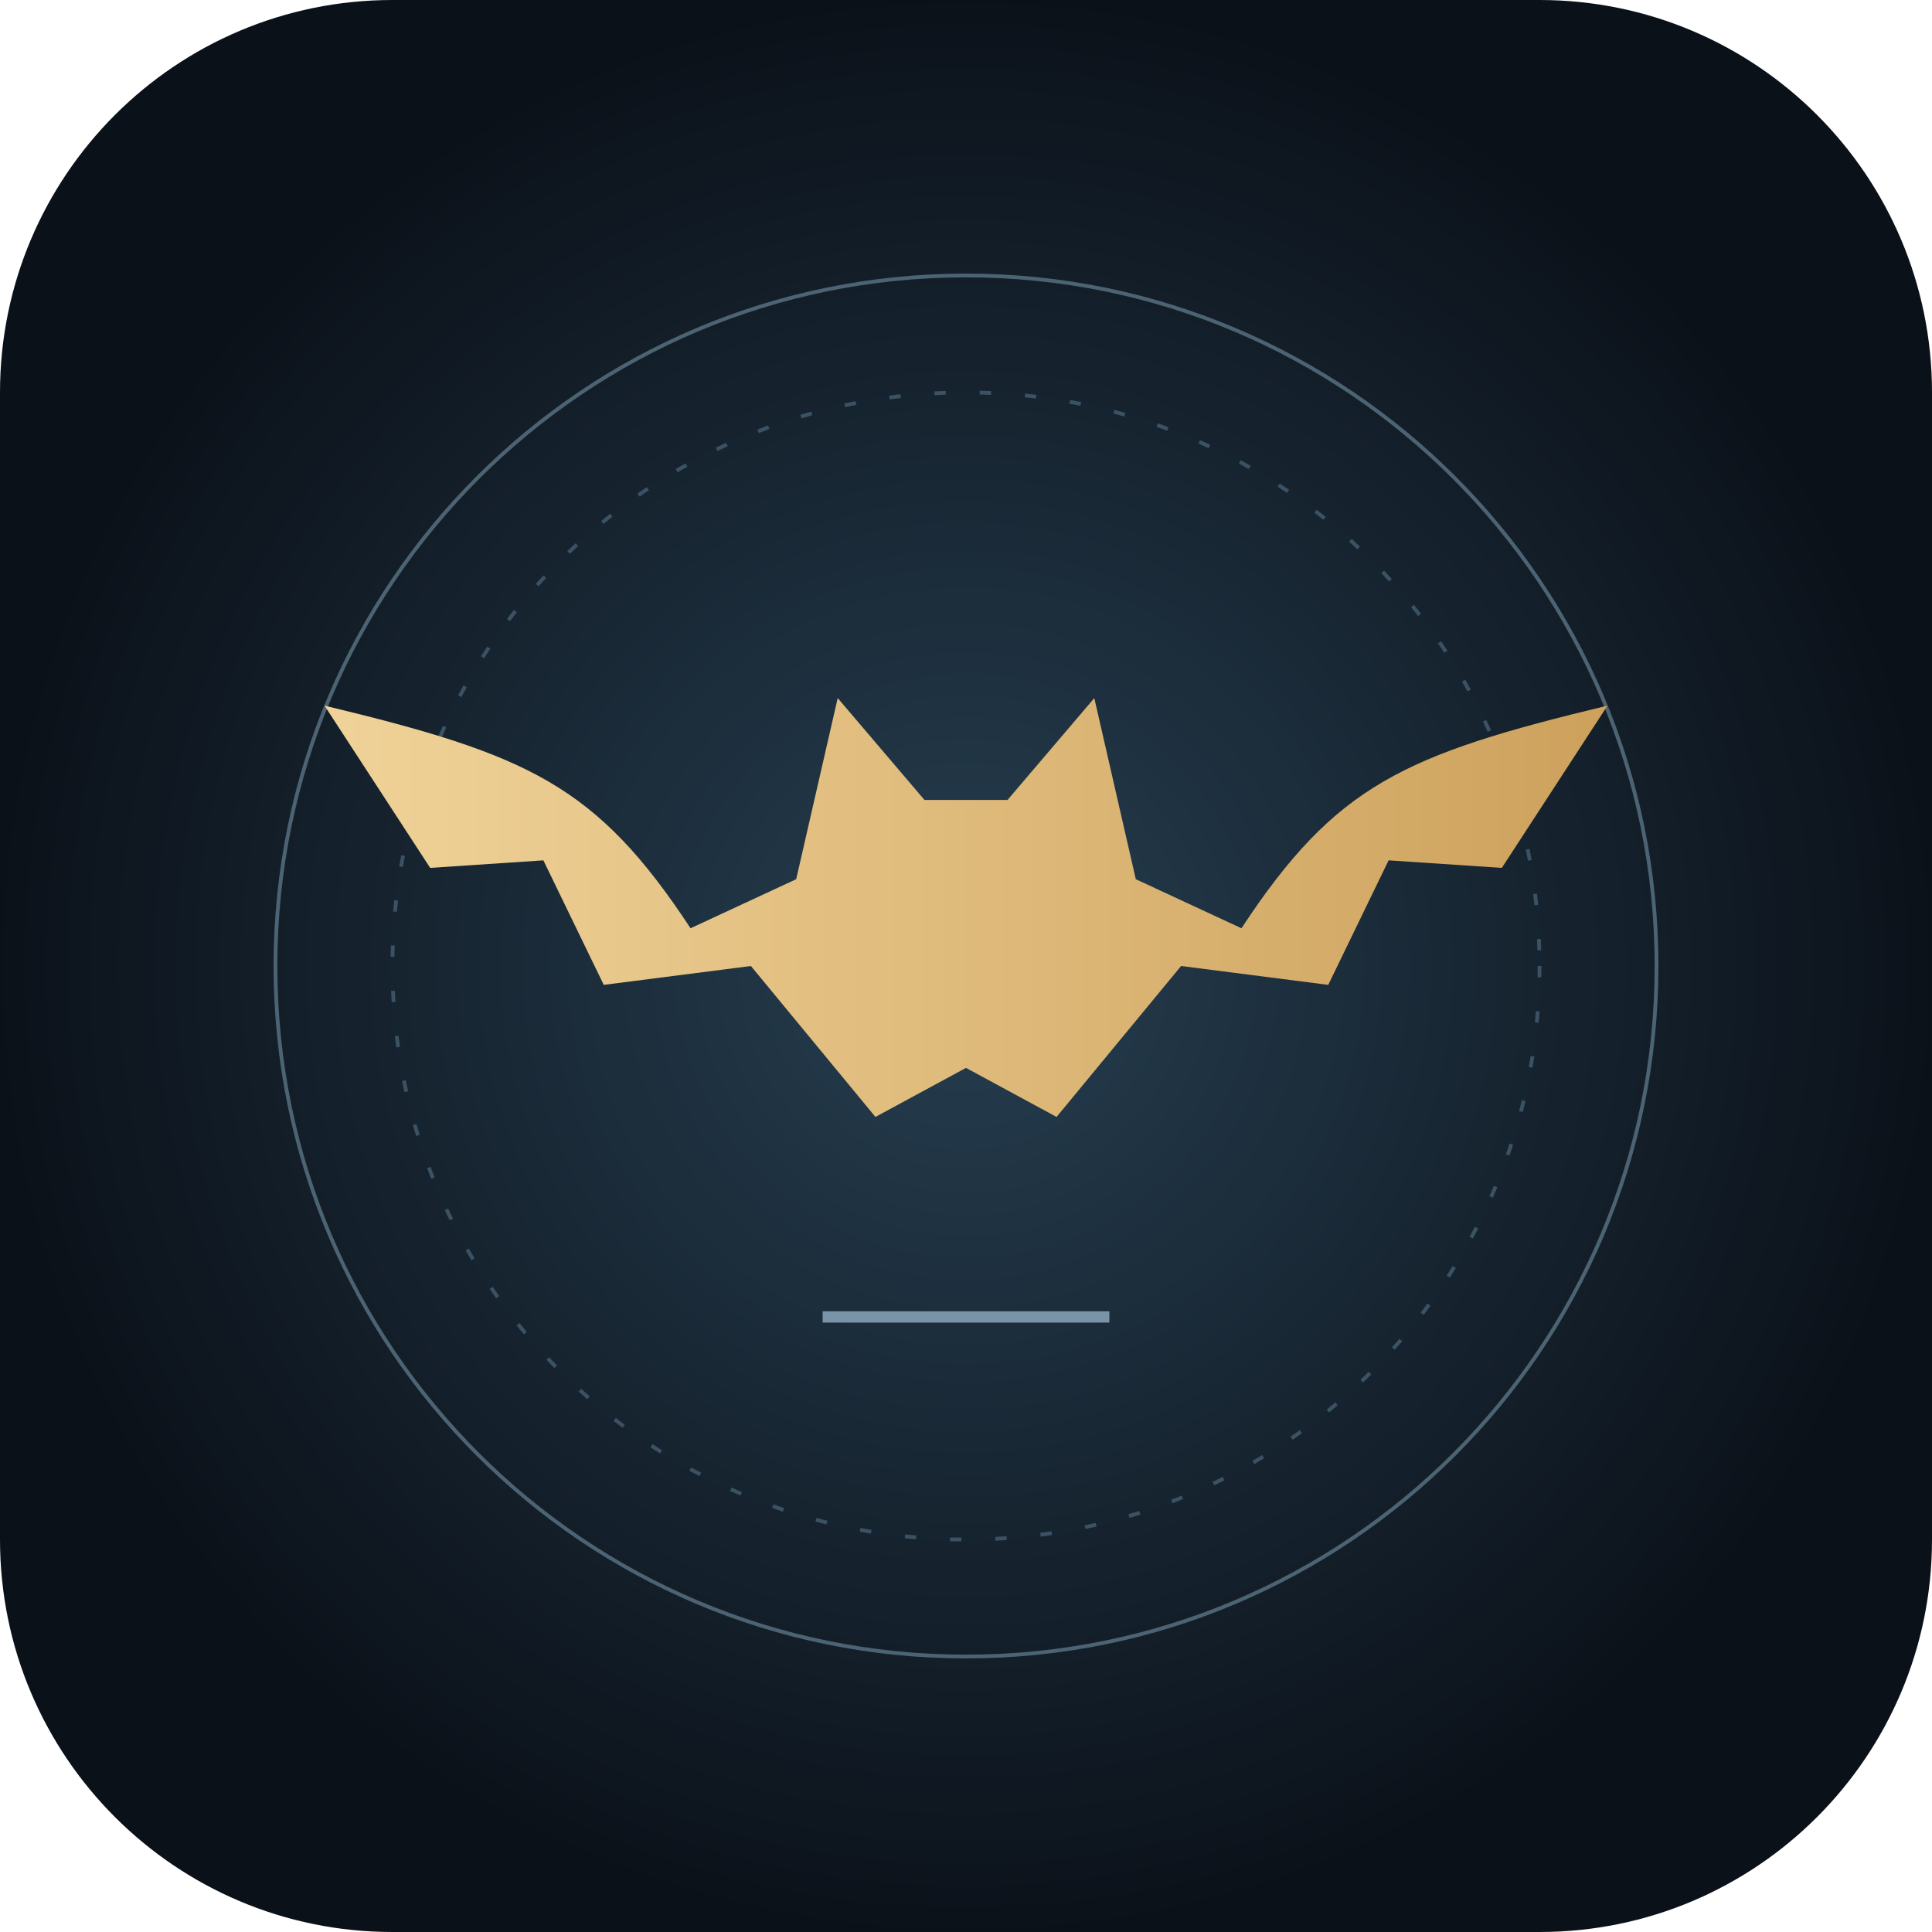
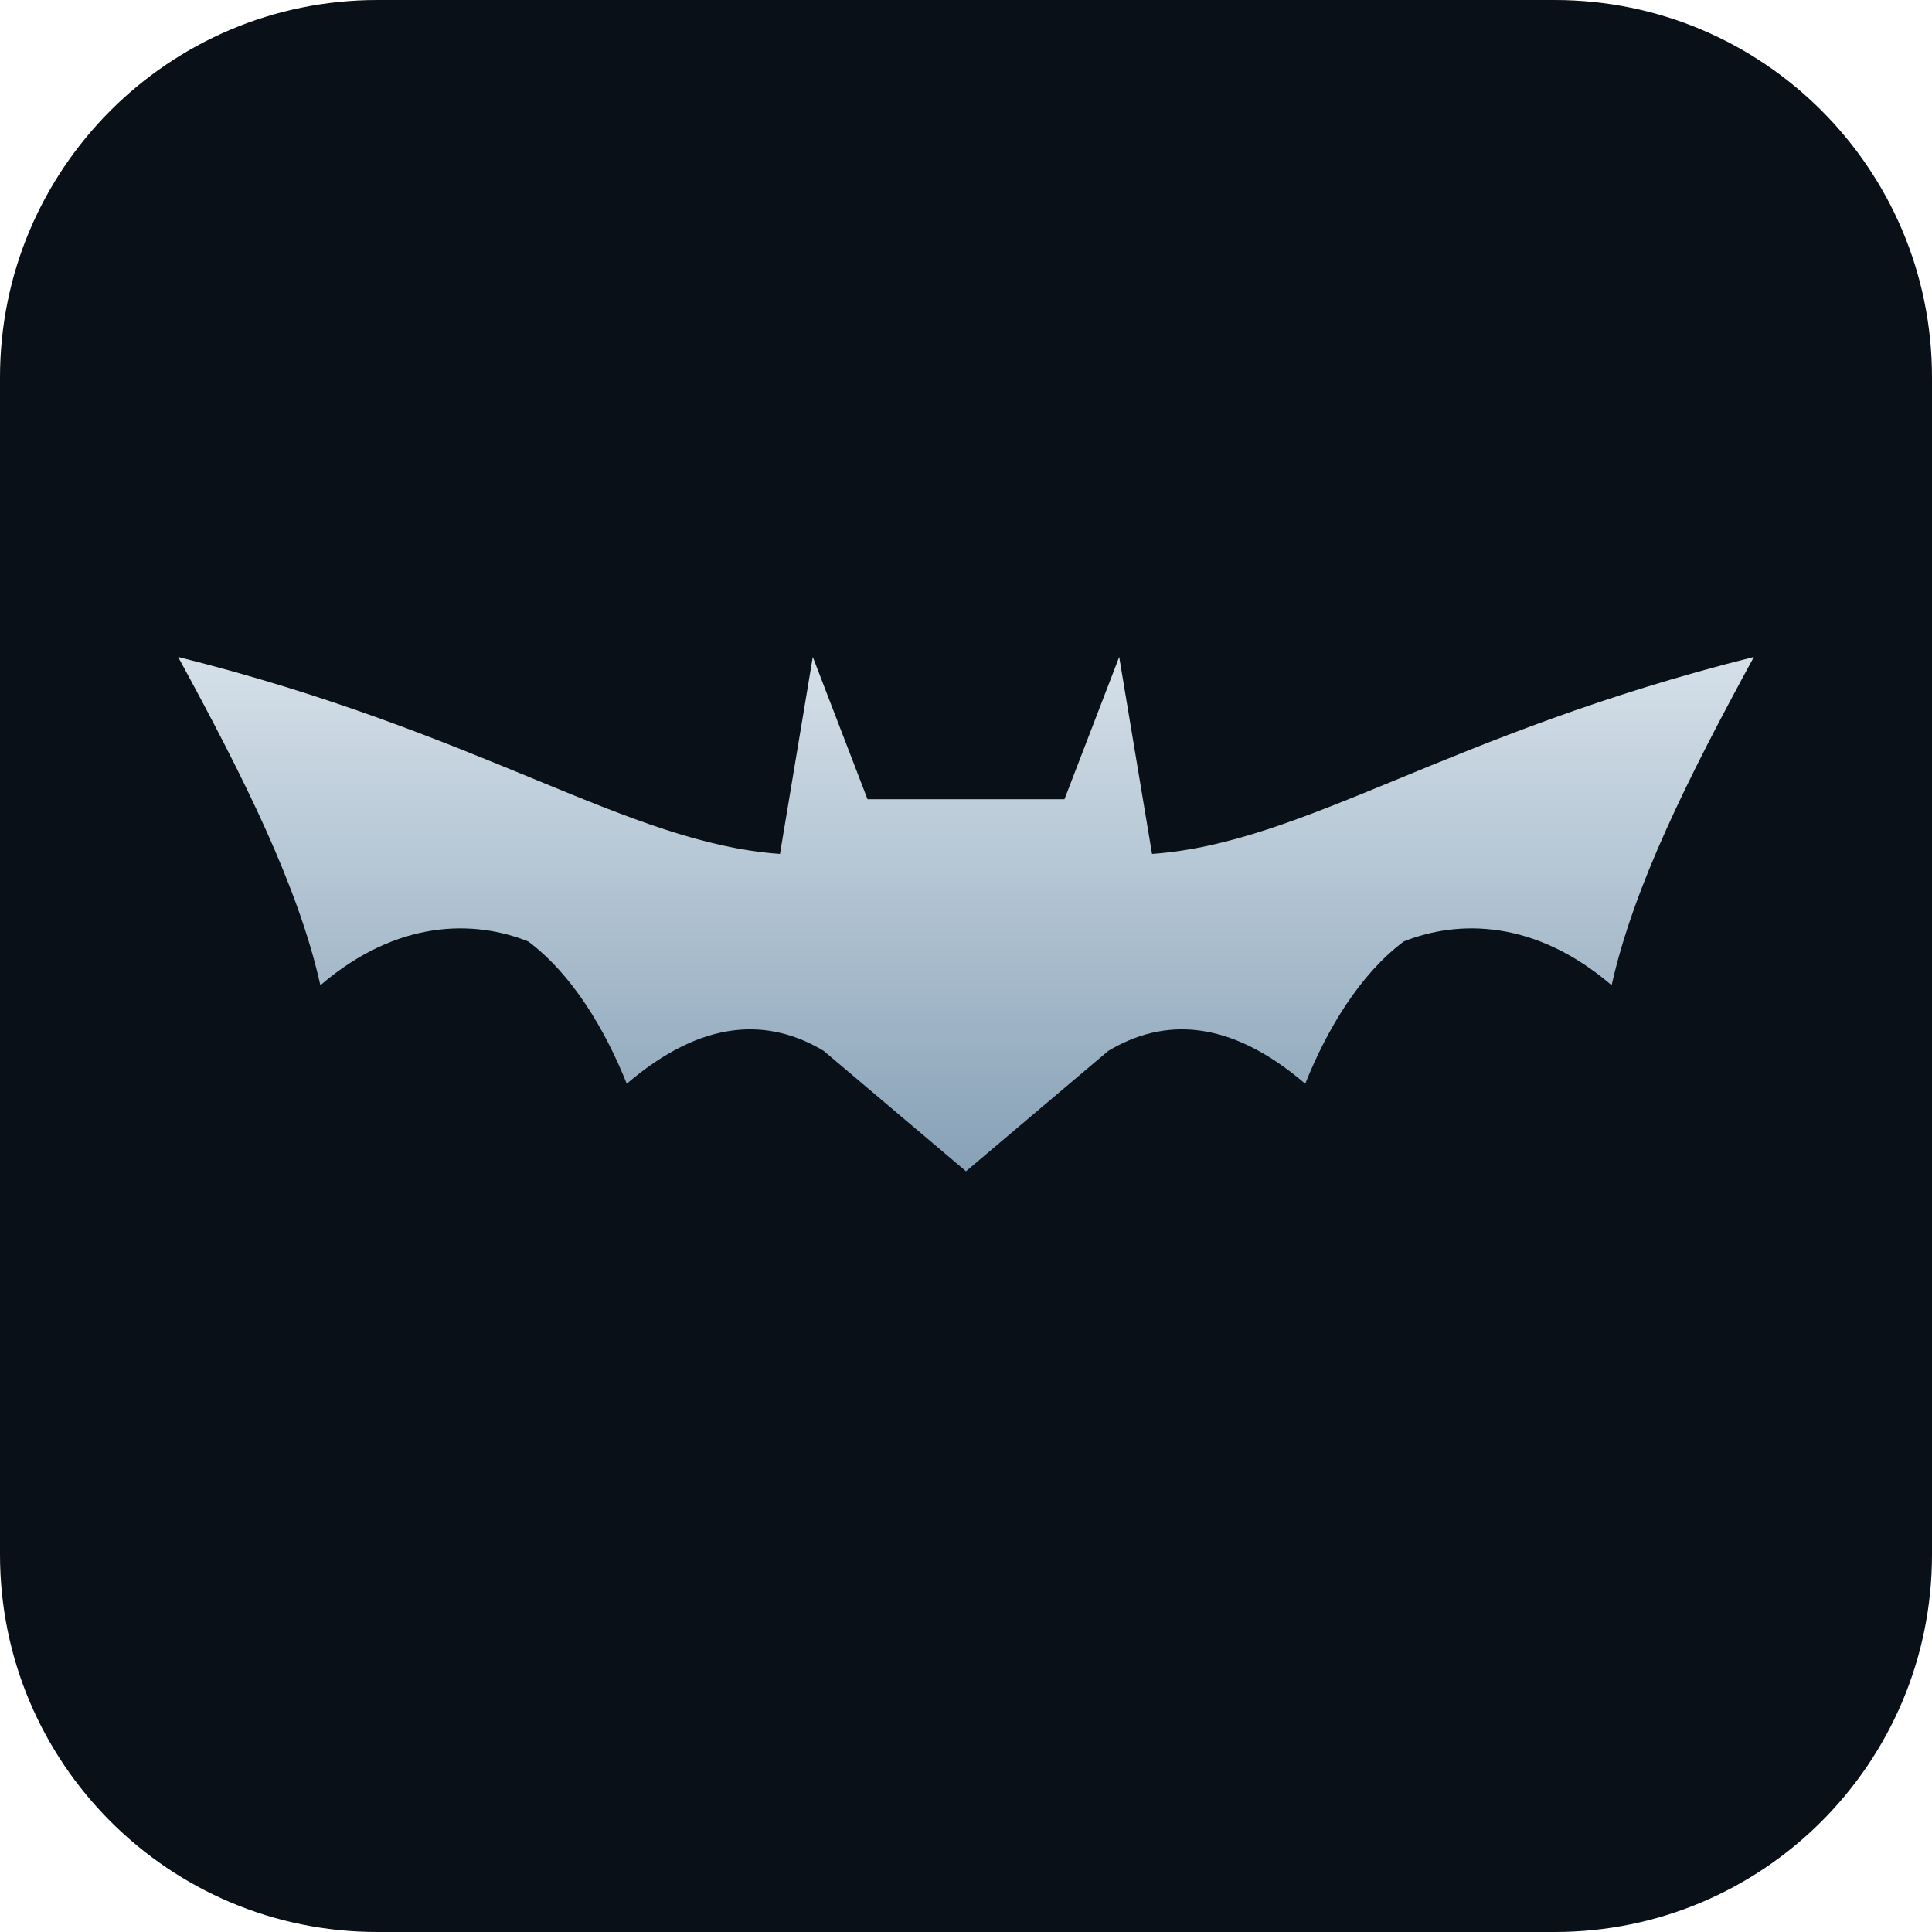
<svg xmlns="http://www.w3.org/2000/svg" viewBox="0 0 512 512">
  <defs>
-     <radialGradient id="bg">
-       <stop stop-color="#263e50" />
-       <stop offset="1" stop-color="#0b1119" />
-     </radialGradient>
-     <linearGradient id="gold">
-       <stop stop-color="#f0d399" />
-       <stop offset="1" stop-color="#cda15c" />
+     <linearGradient id="steel" x2="0" y2="1">
+       <stop stop-color="#d5e0e9" />
+       <stop offset="1" stop-color="#87a1b7" />
    </linearGradient>
  </defs>
-   <rect width="512" height="512" rx="104" fill="url(#bg)" />
-   <circle cx="256" cy="256" r="183" fill="none" stroke="#4c6373" stroke-width="1" />
-   <circle cx="256" cy="256" r="152" fill="none" stroke="#3b5264" stroke-width="1" stroke-dasharray="3 9" />
-   <path d="M86 187C140 200 158 208 183 246L211 233 222 185 245 212 267 212 290 185 301 233 329 246C354 208 372 200 426 187L398 230 368 228 352 261 313 256 280 296 256 283 232 296 199 256 160 261 144 228 114 230Z" fill="url(#gold)" />
-   <path d="M218 349H294" stroke="#7994a6" stroke-width="3" />
+   <rect width="512" height="512" rx="100" fill="#0a1017" />
+   <g transform="translate(24 148) scale(2.9)">
+     <path fill="url(#steel)" d="M80 22 L71 22 L66 9 L63 27 C49 26 36 16 8 9 C14 20 19 30 21 39 C28 33 35 33 40 35 C44 38 47 43 49 48 C56 42 62 42 67 45 L80 56 L93 45 C98 42 104 42 111 48 C113 43 116 38 120 35 C125 33 132 33 139 39 C141 30 146 20 152 9 C124 16 111 26 97 27 L94 9 L89 22 Z" />
+   </g>
</svg>
